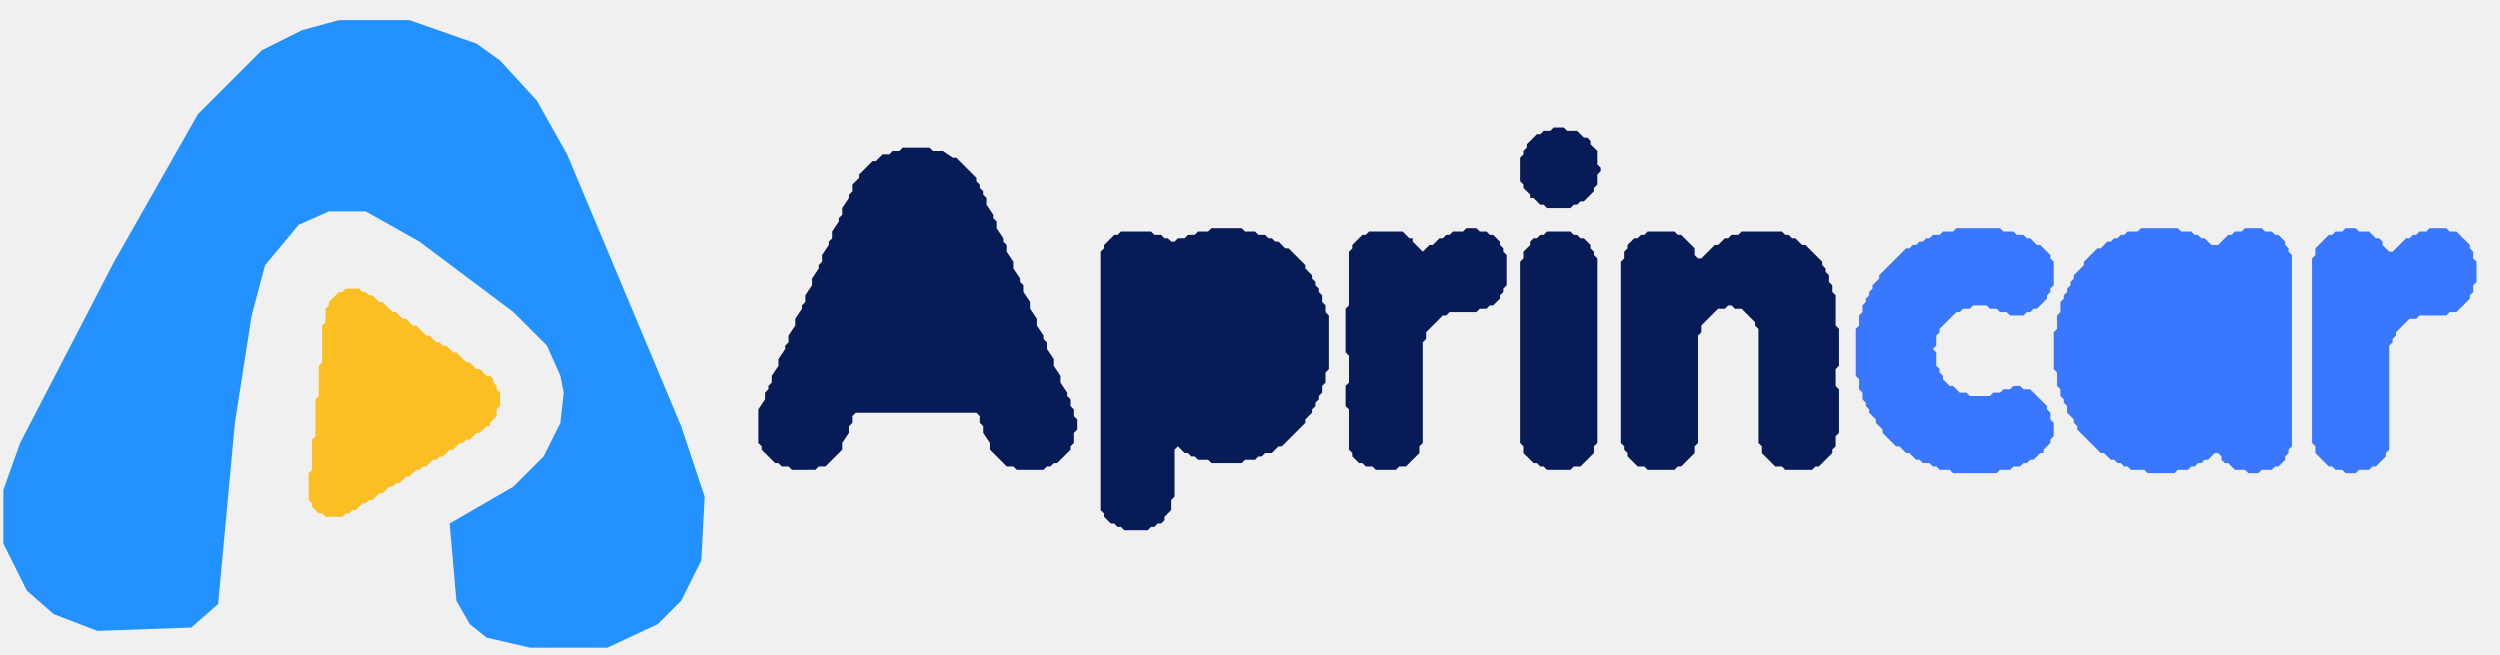
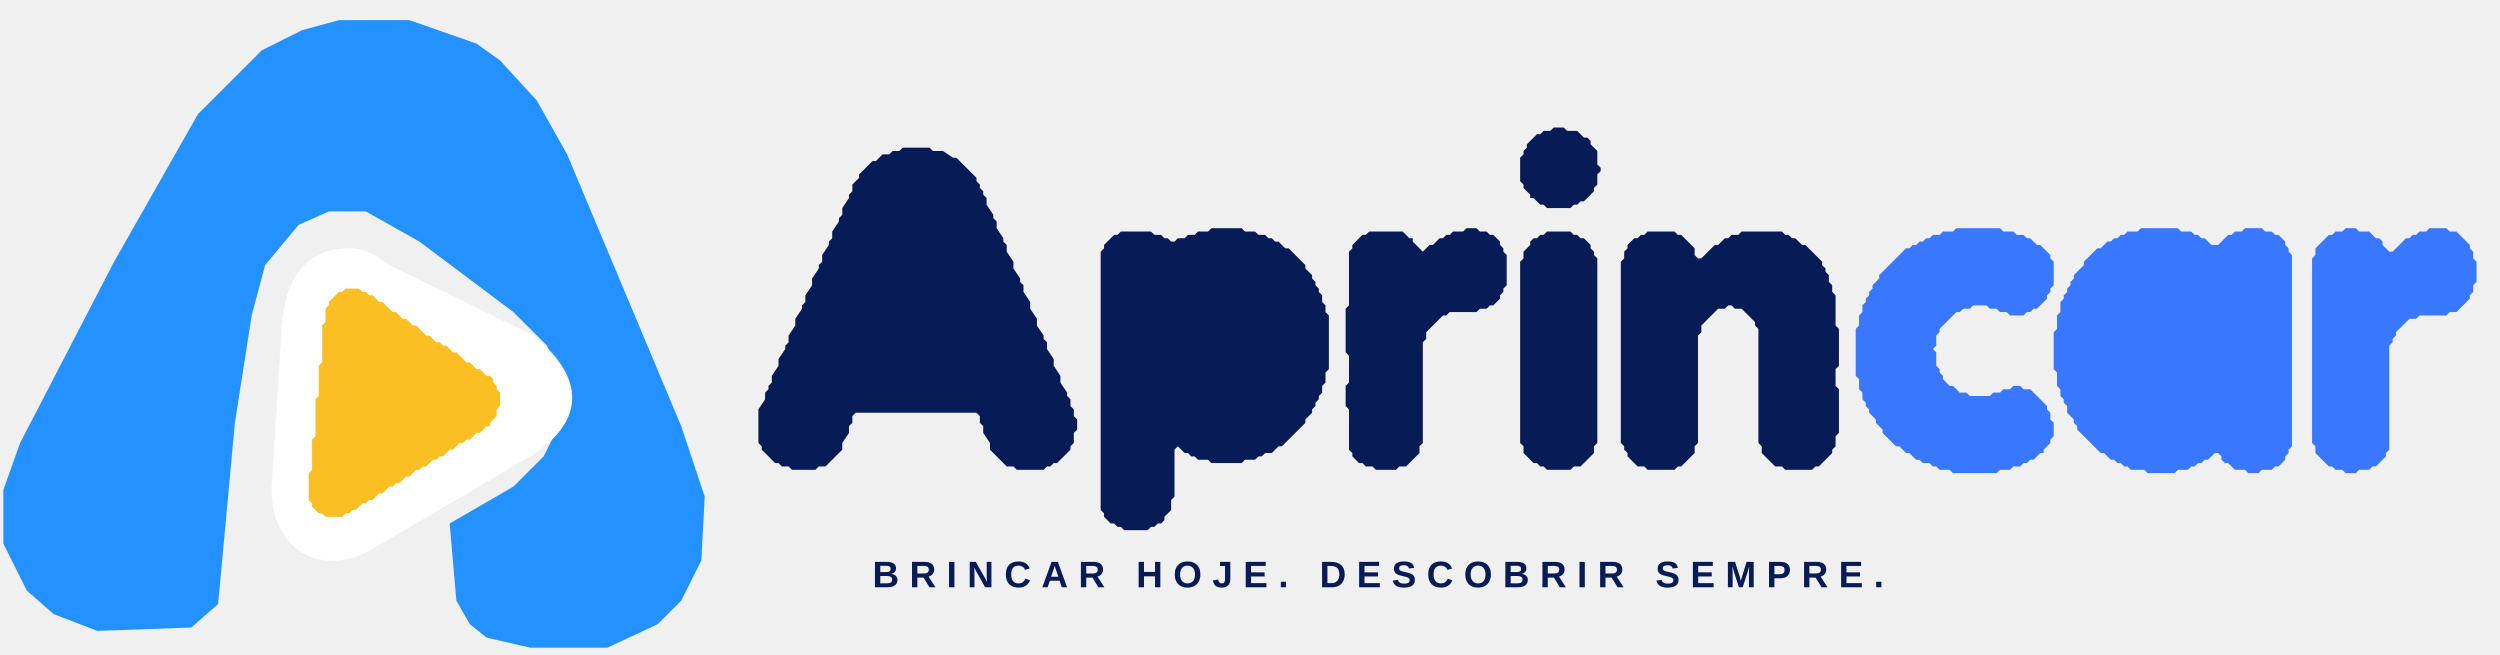
- <svg xmlns="http://www.w3.org/2000/svg" viewBox="0 0 745 195" role="img" data-brand-version="approved-v2">
+ <svg xmlns="http://www.w3.org/2000/svg" viewBox="0 0 745 195" role="img" data-brand-version="approved-v5">
  <defs>
    <linearGradient id="symbolBlue" x1="0" y1="0" x2="210" y2="190">
      <stop stop-color="#2391FF" />
      <stop offset=".55" stop-color="#2563EB" />
      <stop offset="1" stop-color="#1755D9" />
    </linearGradient>
    <linearGradient id="wordBlue" x1="540" y1="70" x2="745" y2="150">
      <stop stop-color="#3977FF" />
      <stop offset="1" stop-color="#1267F4" />
    </linearGradient>
  </defs>
  <path d="M 78 15 L 59 34 L 34 78 L 6 132 L 1 146 L 1 162 L 8 176 L 16 183 L 29 188 L 57 187 L 65 180 L 70 126 L 75 94 L 79 79 L 89 67 L 98 63 L 109 63 L 125 72 L 153 93 L 163 103 L 167 112 L 168 117 L 167 126 L 162 136 L 153 145 L 134 156 L 136 179 L 140 186 L 145 190 L 158 193 L 181 193 L 196 186 L 203 179 L 209 167 L 210 148 L 203 127 L 169 46 L 160 30 L 149 18 L 142 13 L 122 6 L 101 6 L 90 9 Z" fill="url(#symbolBlue)" />
+   <path d="M 104 74 C 92 74 85 82 84 97 L 81 144 C 80 164 96 173 112 163 L 158 136 C 174 126 175 113 159 100 L 116 79 C 112 76 109 74 104 74 Z" fill="#FFFFFF" />
  <path d="M 107 86 L 103 86 L 102 87 L 101 87 L 98 90 L 98 91 L 97 92 L 97 96 L 96 97 L 96 108 L 95 109 L 95 118 L 94 119 L 94 130 L 93 131 L 93 140 L 92 141 L 92 149 L 93 150 L 93 151 L 95 153 L 96 153 L 97 154 L 102 154 L 103 153 L 104 153 L 105 152 L 106 152 L 108 150 L 109 150 L 110 149 L 111 149 L 113 147 L 114 147 L 116 145 L 117 145 L 118 144 L 119 144 L 121 142 L 122 142 L 124 140 L 125 140 L 126 139 L 127 139 L 129 137 L 130 137 L 131 136 L 132 136 L 134 134 L 135 134 L 137 132 L 138 132 L 139 131 L 140 131 L 142 129 L 143 129 L 145 127 L 146 127 L 146 126 L 148 124 L 148 122 L 149 121 L 149 117 L 148 116 L 148 115 L 147 114 L 147 113 L 146 112 L 145 112 L 143 110 L 142 110 L 140 108 L 139 108 L 136 105 L 135 105 L 133 103 L 132 103 L 131 102 L 130 102 L 128 100 L 127 100 L 124 97 L 123 97 L 121 95 L 120 95 L 118 93 L 117 93 L 114 90 L 113 90 L 111 88 L 110 88 L 109 87 L 108 87 Z" fill="#FBBF24" />
  <path d="M 263 46 L 261 48 L 260 48 L 256 52 L 256 53 L 254 55 L 254 57 L 253 58 L 253 59 L 251 62 L 251 64 L 250 65 L 250 66 L 248 69 L 248 71 L 247 72 L 247 73 L 245 76 L 245 78 L 244 79 L 244 80 L 242 83 L 242 85 L 240 88 L 240 90 L 239 91 L 239 92 L 237 95 L 237 97 L 235 100 L 235 102 L 234 103 L 234 104 L 232 107 L 232 109 L 230 112 L 230 114 L 229 115 L 229 116 L 228 117 L 228 119 L 226 122 L 226 132 L 227 133 L 227 134 L 231 138 L 232 138 L 233 139 L 235 139 L 236 140 L 243 140 L 244 139 L 246 139 L 251 134 L 251 132 L 253 129 L 253 127 L 254 126 L 254 124 L 255 123 L 291 123 L 292 124 L 292 126 L 293 127 L 293 129 L 295 132 L 295 134 L 300 139 L 302 139 L 303 140 L 311 140 L 312 139 L 313 139 L 314 138 L 315 138 L 319 134 L 319 133 L 320 132 L 320 129 L 321 128 L 321 125 L 320 124 L 320 122 L 319 121 L 319 119 L 318 118 L 318 117 L 316 114 L 316 112 L 314 109 L 314 107 L 312 104 L 312 102 L 311 101 L 311 100 L 309 97 L 309 95 L 307 92 L 307 90 L 305 87 L 305 85 L 304 84 L 304 83 L 302 80 L 302 78 L 300 75 L 300 73 L 299 72 L 299 71 L 297 68 L 297 66 L 296 65 L 296 64 L 294 61 L 294 59 L 293 58 L 293 57 L 292 56 L 292 55 L 291 54 L 291 53 L 285 47 L 284 47 L 281 45 L 278 45 L 277 44 L 269 44 L 268 45 L 266 45 L 265 46 Z" fill="#071B56" />
  <path d="M 381 72 L 380 72 L 379 71 L 378 71 L 377 70 L 375 70 L 374 69 L 371 69 L 370 68 L 361 68 L 360 69 L 357 69 L 356 70 L 354 70 L 353 71 L 351 71 L 350 72 L 349 72 L 348 71 L 347 71 L 346 70 L 344 70 L 343 69 L 334 69 L 333 70 L 332 70 L 329 73 L 329 74 L 328 75 L 328 152 L 329 153 L 329 154 L 331 156 L 332 156 L 333 157 L 334 157 L 335 158 L 342 158 L 343 157 L 344 157 L 345 156 L 346 156 L 347 155 L 347 154 L 349 152 L 349 149 L 350 148 L 350 134 L 351 133 L 353 135 L 354 135 L 355 136 L 356 136 L 357 137 L 360 137 L 361 138 L 370 138 L 371 137 L 374 137 L 375 136 L 376 136 L 377 135 L 379 135 L 381 133 L 382 133 L 389 126 L 389 125 L 391 123 L 391 122 L 392 121 L 392 120 L 393 119 L 393 118 L 394 117 L 394 115 L 395 114 L 395 111 L 396 110 L 396 94 L 395 93 L 395 91 L 394 90 L 394 88 L 393 87 L 393 86 L 392 85 L 392 84 L 391 83 L 391 82 L 389 80 L 389 79 L 384 74 L 383 74 Z" fill="#071B56" />
  <path d="M 487 71 L 485 73 L 485 74 L 484 75 L 484 77 L 483 78 L 483 132 L 484 133 L 484 134 L 485 135 L 485 136 L 488 139 L 490 139 L 491 140 L 499 140 L 500 139 L 501 139 L 505 135 L 505 133 L 506 132 L 506 100 L 507 99 L 507 97 L 512 92 L 514 92 L 515 91 L 516 91 L 517 92 L 519 92 L 523 96 L 523 97 L 524 98 L 524 132 L 525 133 L 525 135 L 529 139 L 531 139 L 532 140 L 540 140 L 541 139 L 542 139 L 546 135 L 546 134 L 547 133 L 547 130 L 548 129 L 548 116 L 547 115 L 547 110 L 548 109 L 548 98 L 547 97 L 547 88 L 546 87 L 546 85 L 545 84 L 545 82 L 544 81 L 544 80 L 543 79 L 543 78 L 538 73 L 537 73 L 535 71 L 534 71 L 533 70 L 532 70 L 531 69 L 519 69 L 518 70 L 516 70 L 515 71 L 514 71 L 512 73 L 511 73 L 507 77 L 506 77 L 505 76 L 505 74 L 501 70 L 500 70 L 499 69 L 491 69 L 490 70 L 489 70 L 488 71 Z" fill="#071B56" />
  <path d="M 445 70 L 444 70 L 443 69 L 441 69 L 440 68 L 437 68 L 436 69 L 433 69 L 432 70 L 431 70 L 430 71 L 429 71 L 427 73 L 426 73 L 424 75 L 421 72 L 421 71 L 420 71 L 418 69 L 408 69 L 407 70 L 406 70 L 403 73 L 403 74 L 402 75 L 402 91 L 401 92 L 401 105 L 402 106 L 402 114 L 401 115 L 401 121 L 402 122 L 402 134 L 403 135 L 403 136 L 405 138 L 406 138 L 407 139 L 409 139 L 410 140 L 416 140 L 417 139 L 419 139 L 423 135 L 423 133 L 424 132 L 424 102 L 425 101 L 425 99 L 430 94 L 431 94 L 432 93 L 440 93 L 441 92 L 443 92 L 444 91 L 445 91 L 447 89 L 447 88 L 448 87 L 448 86 L 449 85 L 449 76 L 448 75 L 448 74 L 447 73 L 447 72 Z" fill="#071B56" />
  <path d="M 461 69 L 460 70 L 459 70 L 458 71 L 457 71 L 456 72 L 456 73 L 454 75 L 454 77 L 453 78 L 453 132 L 454 133 L 454 135 L 457 138 L 458 138 L 459 139 L 460 139 L 461 140 L 468 140 L 469 139 L 471 139 L 475 135 L 475 133 L 476 132 L 476 77 L 475 76 L 475 75 L 474 74 L 474 73 L 472 71 L 471 71 L 470 70 L 469 70 L 468 69 Z" fill="#071B56" />
  <path d="M 463 38 L 462 39 L 460 39 L 459 40 L 458 40 L 455 43 L 455 44 L 454 45 L 454 46 L 453 47 L 453 54 L 454 55 L 454 56 L 456 58 L 456 59 L 457 59 L 459 61 L 460 61 L 461 62 L 468 62 L 469 61 L 470 61 L 471 60 L 472 60 L 475 57 L 475 56 L 476 55 L 476 52 L 477 51 L 477 50 L 476 49 L 476 45 L 474 43 L 474 42 L 473 41 L 472 41 L 470 39 L 467 39 L 466 38 Z" fill="#071B56" />
  <path d="M 625 74 L 621 78 L 621 79 L 618 82 L 618 83 L 617 84 L 617 85 L 616 86 L 616 87 L 615 88 L 615 89 L 614 90 L 614 93 L 613 94 L 613 98 L 612 99 L 612 110 L 613 111 L 613 115 L 614 116 L 614 118 L 615 119 L 615 120 L 616 121 L 616 123 L 618 125 L 618 126 L 619 127 L 619 128 L 626 135 L 627 135 L 629 137 L 630 137 L 631 138 L 632 138 L 633 139 L 634 139 L 635 140 L 639 140 L 640 141 L 648 141 L 649 140 L 652 140 L 653 139 L 654 139 L 655 138 L 656 138 L 657 137 L 658 137 L 660 135 L 661 135 L 662 136 L 662 137 L 663 138 L 664 138 L 666 140 L 669 140 L 670 141 L 673 141 L 674 140 L 677 140 L 678 139 L 679 139 L 681 137 L 681 136 L 682 135 L 682 134 L 683 133 L 683 76 L 682 75 L 682 74 L 681 73 L 681 72 L 679 70 L 678 70 L 677 69 L 675 69 L 674 68 L 669 68 L 668 69 L 666 69 L 665 70 L 664 70 L 661 73 L 659 73 L 657 71 L 656 71 L 655 70 L 654 70 L 653 69 L 650 69 L 649 68 L 638 68 L 637 69 L 634 69 L 633 70 L 632 70 L 631 71 L 630 71 L 629 72 L 628 72 L 626 74 Z" fill="url(#wordBlue)" />
  <path d="M 583 68 L 582 69 L 579 69 L 578 70 L 576 70 L 575 71 L 574 71 L 573 72 L 572 72 L 571 73 L 570 73 L 569 74 L 568 74 L 560 82 L 560 83 L 558 85 L 558 86 L 557 87 L 557 88 L 556 89 L 556 90 L 555 91 L 555 93 L 554 94 L 554 97 L 553 98 L 553 112 L 554 113 L 554 116 L 555 117 L 555 119 L 556 120 L 556 121 L 557 122 L 557 123 L 559 125 L 559 126 L 561 128 L 561 129 L 565 133 L 566 133 L 568 135 L 569 135 L 571 137 L 572 137 L 573 138 L 575 138 L 576 139 L 577 139 L 578 140 L 581 140 L 582 141 L 595 141 L 596 140 L 599 140 L 600 139 L 602 139 L 603 138 L 604 138 L 605 137 L 606 137 L 608 135 L 609 135 L 609 134 L 611 132 L 611 131 L 612 130 L 612 126 L 611 125 L 611 123 L 610 122 L 610 121 L 605 116 L 603 116 L 602 115 L 600 115 L 599 116 L 597 116 L 596 117 L 594 117 L 593 118 L 587 118 L 586 117 L 584 117 L 582 115 L 581 115 L 579 113 L 579 112 L 578 111 L 578 110 L 577 109 L 577 105 L 576 104 L 577 103 L 577 100 L 578 99 L 578 98 L 583 93 L 584 93 L 585 92 L 587 92 L 588 91 L 592 91 L 593 92 L 595 92 L 596 93 L 598 93 L 599 94 L 603 94 L 604 93 L 605 93 L 606 92 L 607 92 L 610 89 L 610 88 L 611 87 L 611 86 L 612 85 L 612 78 L 611 77 L 611 76 L 608 73 L 607 73 L 605 71 L 604 71 L 603 70 L 601 70 L 600 69 L 597 69 L 596 68 Z" fill="url(#wordBlue)" />
  <path d="M 732 69 L 730 69 L 729 68 L 724 68 L 723 69 L 721 69 L 720 70 L 719 70 L 718 71 L 717 71 L 713 75 L 712 75 L 710 73 L 710 72 L 709 71 L 708 71 L 706 69 L 703 69 L 702 68 L 699 68 L 698 69 L 696 69 L 695 70 L 694 70 L 690 74 L 690 76 L 689 77 L 689 132 L 690 133 L 690 135 L 694 139 L 695 139 L 696 140 L 698 140 L 699 141 L 702 141 L 703 140 L 706 140 L 707 139 L 708 139 L 711 136 L 711 135 L 712 134 L 712 103 L 713 102 L 713 101 L 714 100 L 714 99 L 718 95 L 720 95 L 721 94 L 729 94 L 730 93 L 732 93 L 736 89 L 736 88 L 737 87 L 737 85 L 738 84 L 738 78 L 737 77 L 737 75 L 736 74 L 736 73 Z" fill="url(#wordBlue)" />
+   <text x="260" y="175" font-family="Poppins,Arial,sans-serif" font-weight="800" font-size="11" letter-spacing="3.1" fill="#071B56">BRINCAR HOJE. DESCOBRIR SEMPRE.</text>
</svg>
